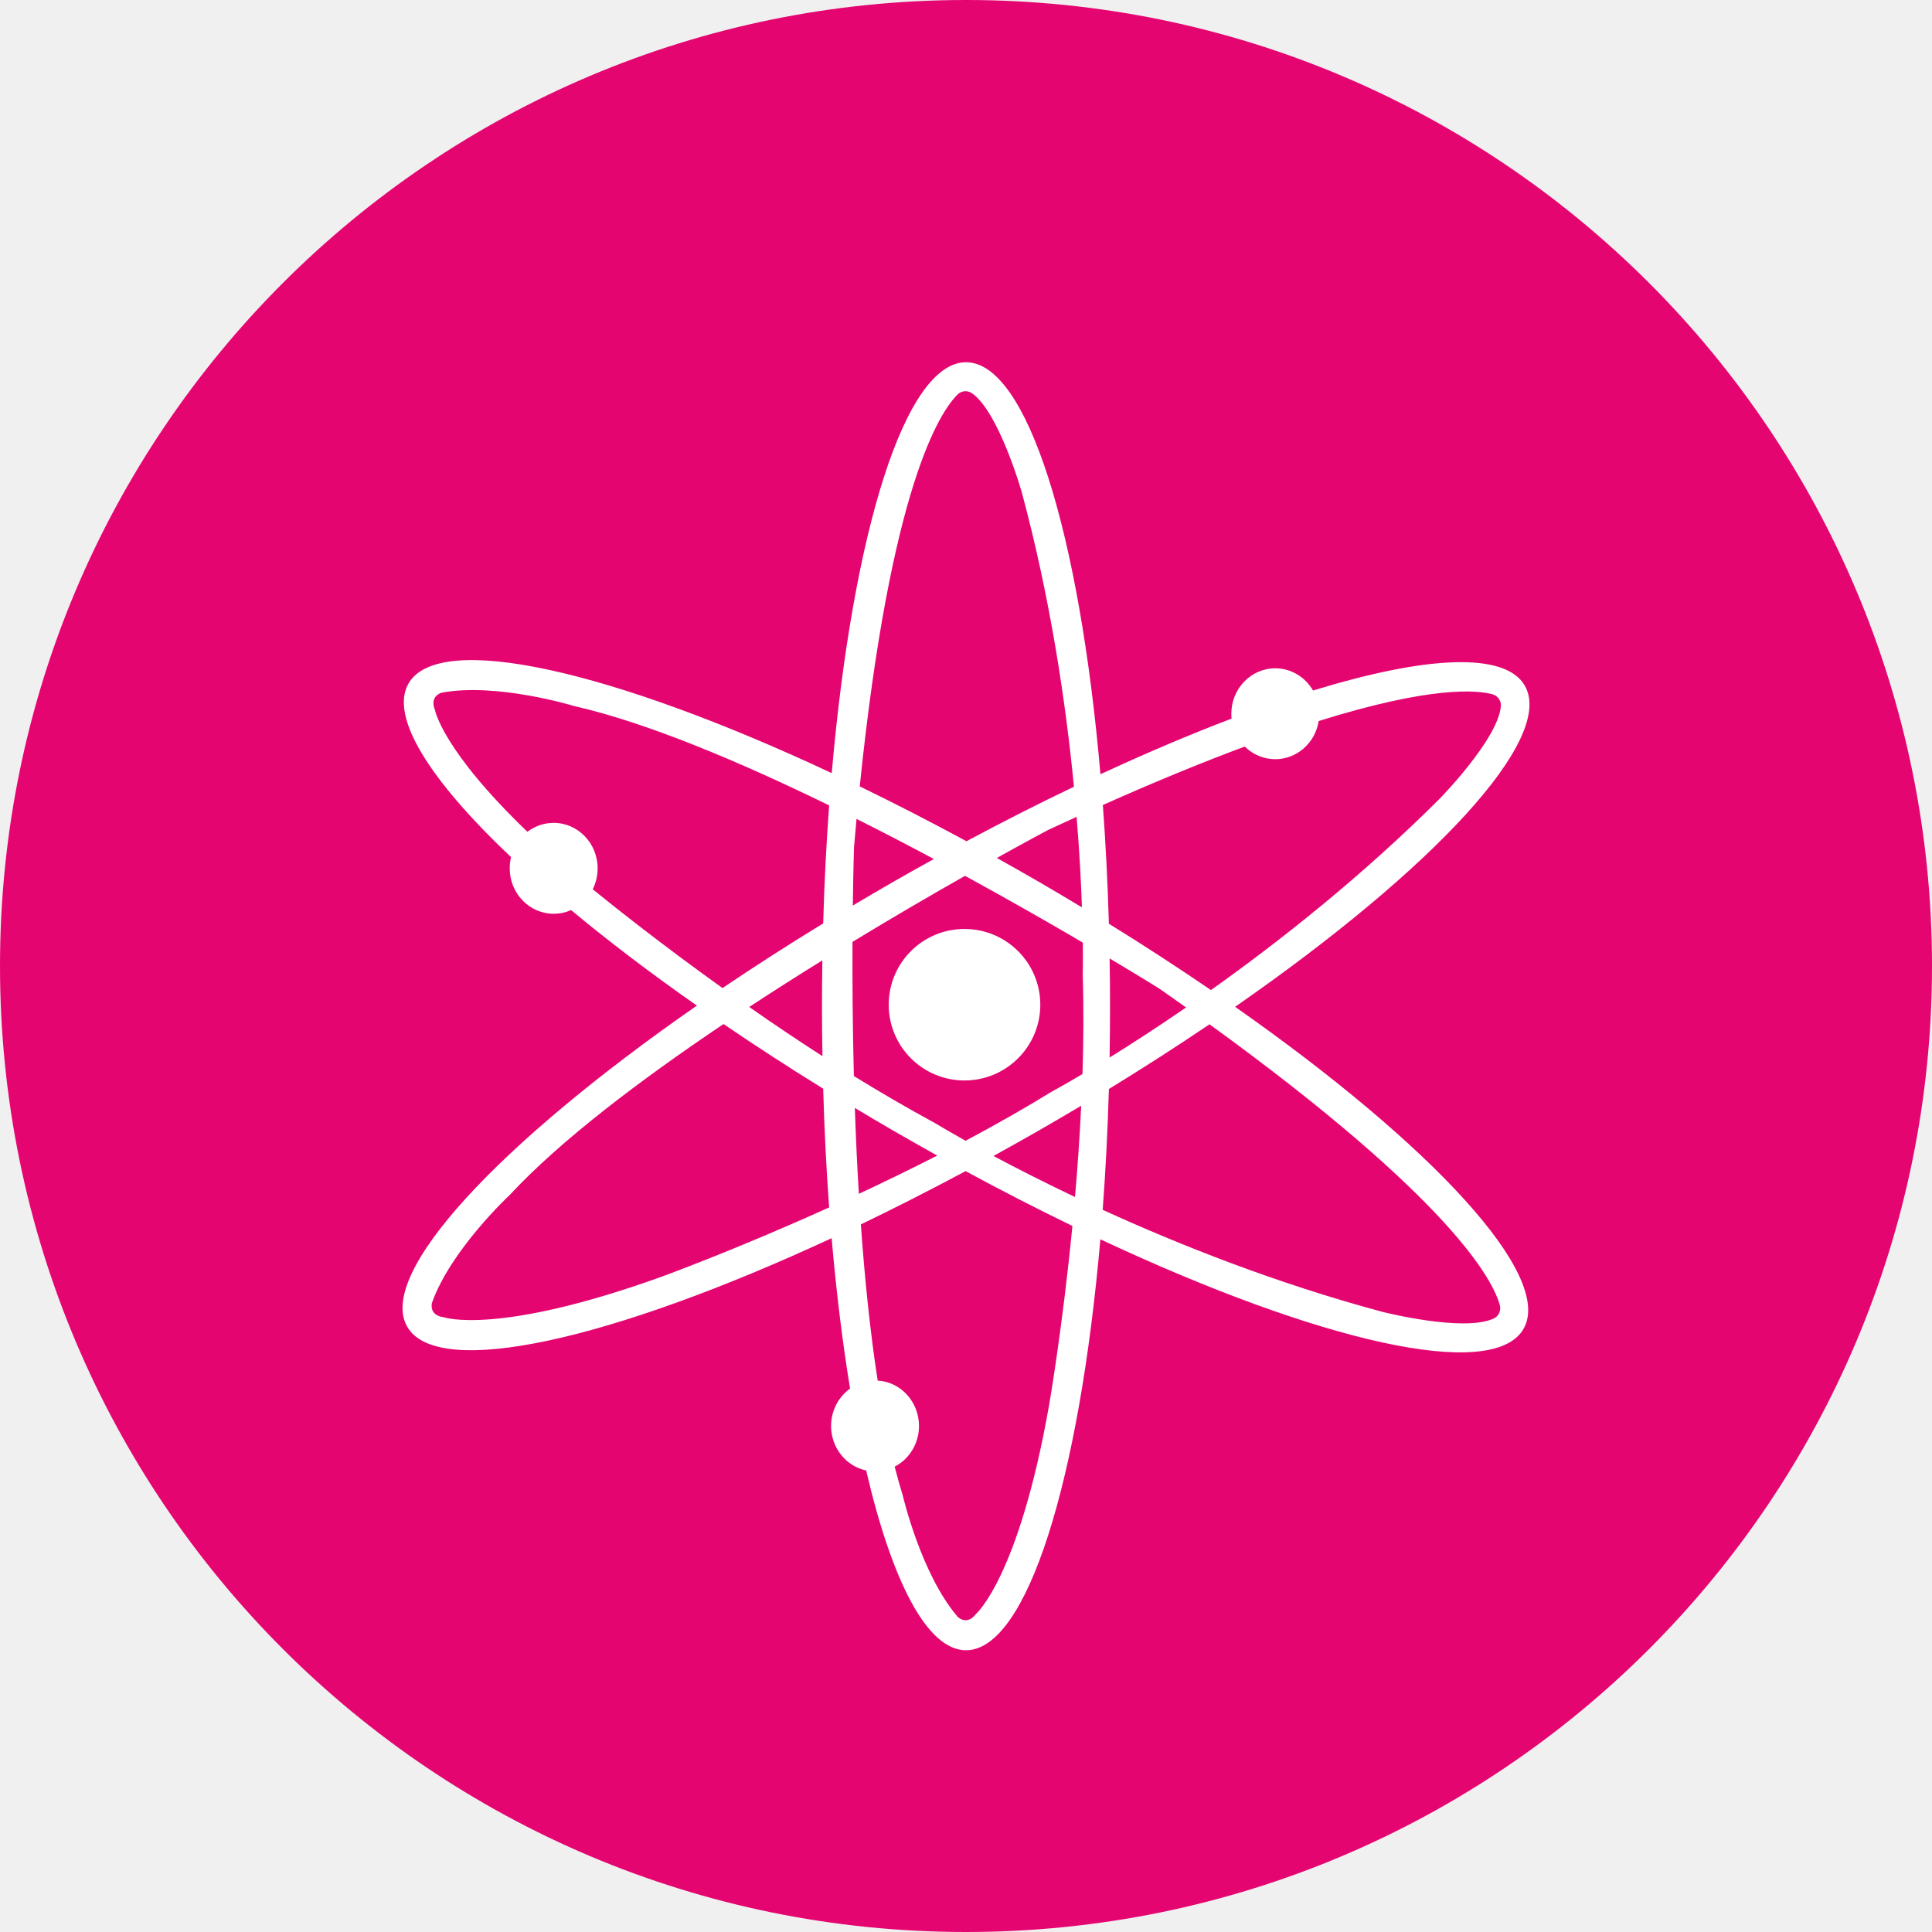
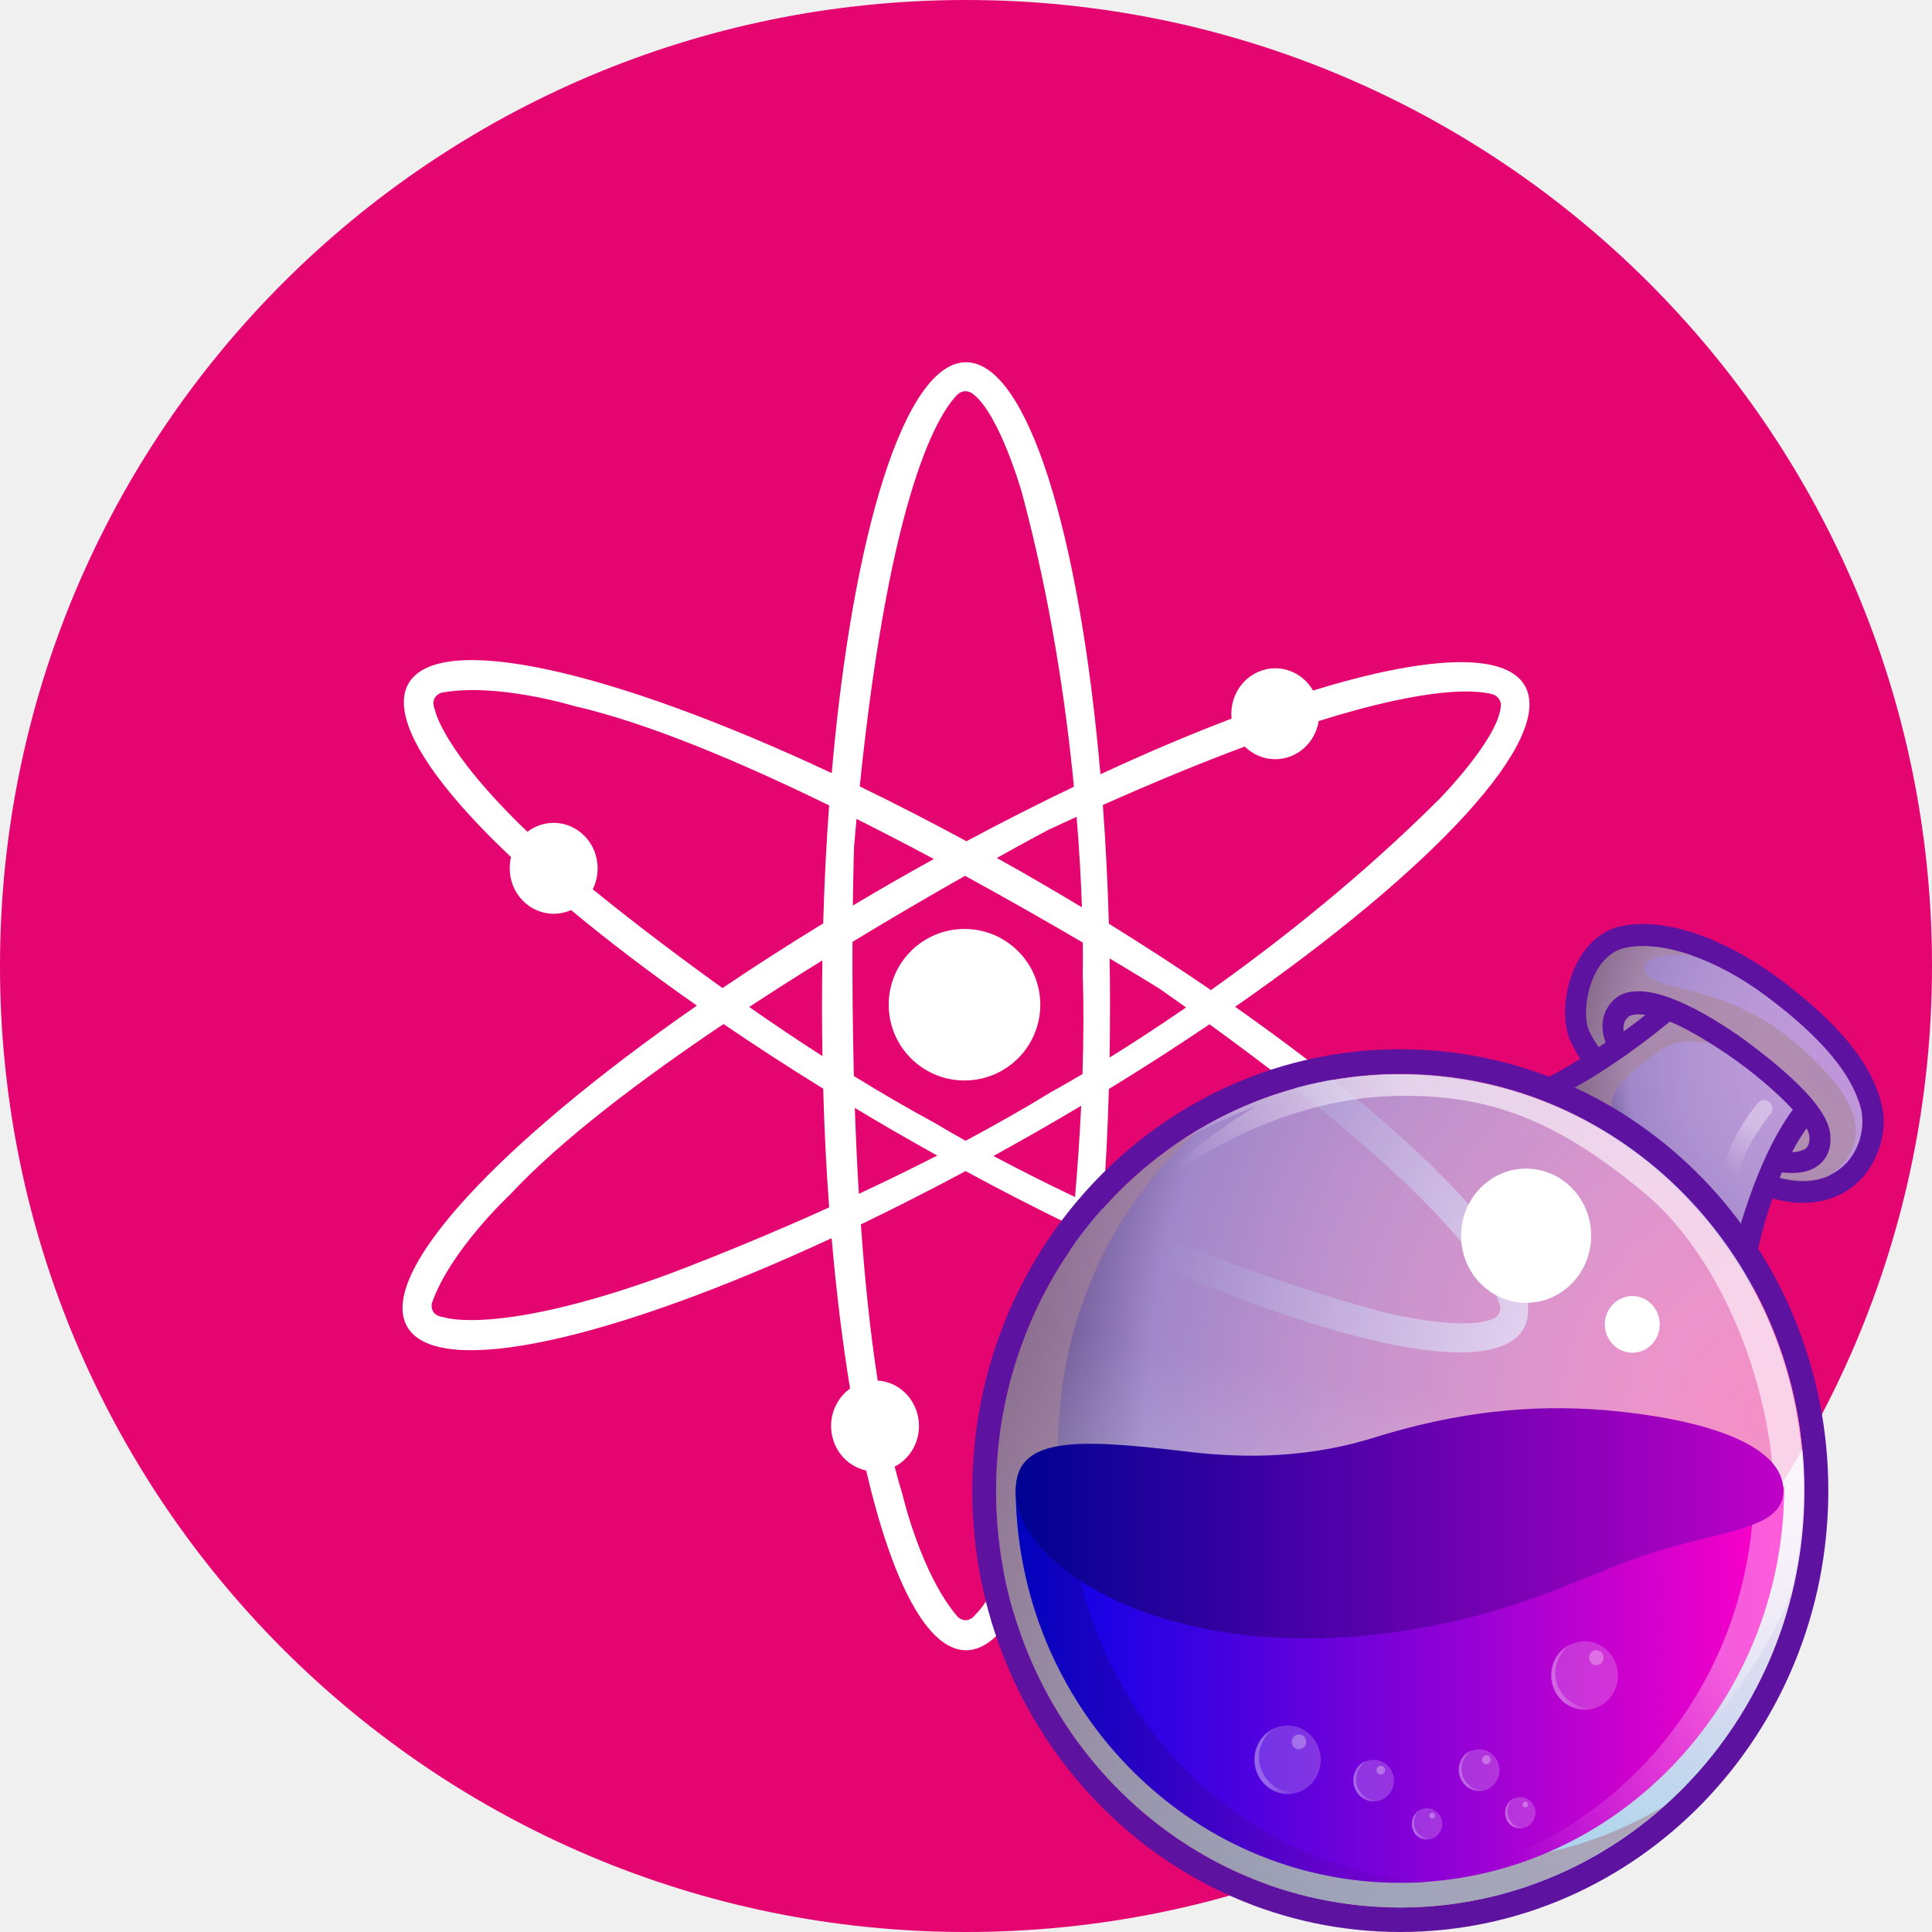
<svg xmlns="http://www.w3.org/2000/svg" width="24" height="24" viewBox="0 0 24 24" fill="none">
-   <circle cx="12" cy="12" r="12" fill="#E50571" />
+   <path d="M24 12C24 18.627 18.627 24 12 24C5.373 24 0 18.627 0 12C0 5.373 5.373 0 12 0C18.627 0 24 5.373 24 12Z" fill="#E50571" />
  <path d="M11.981 13.422C12.501 13.422 12.923 13.001 12.923 12.481C12.923 11.961 12.501 11.54 11.981 11.54C11.461 11.54 11.04 11.961 11.04 12.481C11.04 13.001 11.461 13.422 11.981 13.422Z" fill="white" />
-   <path fill-rule="evenodd" clip-rule="evenodd" d="M6.332 10.787C6.332 10.738 6.338 10.692 6.348 10.647C5.338 9.692 4.837 8.902 5.075 8.49C5.456 7.832 7.616 8.331 10.332 9.604C10.592 6.617 11.241 4.5 12 4.5C12.761 4.5 13.411 6.624 13.67 9.618C14.241 9.353 14.788 9.121 15.299 8.927C15.297 8.907 15.296 8.887 15.296 8.867C15.296 8.555 15.54 8.302 15.842 8.302C16.041 8.302 16.216 8.413 16.311 8.578C17.712 8.147 18.698 8.093 18.942 8.518C19.32 9.177 17.807 10.795 15.343 12.507C17.798 14.229 19.306 15.852 18.925 16.509C18.544 17.168 16.385 16.668 13.669 15.395C13.409 18.382 12.76 20.5 12 20.5C11.519 20.5 11.082 19.65 10.76 18.267C10.511 18.214 10.324 17.987 10.324 17.714C10.324 17.521 10.418 17.351 10.56 17.249C10.466 16.679 10.389 16.052 10.331 15.381C7.603 16.647 5.436 17.14 5.058 16.48C4.68 15.822 6.193 14.204 8.657 12.492C8.079 12.088 7.554 11.688 7.094 11.305C7.028 11.335 6.955 11.351 6.878 11.351C6.576 11.351 6.332 11.098 6.332 10.787ZM10.3 10.005C10.265 10.476 10.24 10.966 10.226 11.471C9.789 11.738 9.371 12.007 8.975 12.274C8.224 11.736 7.635 11.268 7.363 11.047C7.402 10.969 7.424 10.88 7.424 10.787C7.424 10.475 7.179 10.222 6.878 10.222C6.756 10.222 6.643 10.263 6.552 10.333C5.495 9.319 5.404 8.823 5.404 8.823L5.404 8.821C5.33 8.647 5.485 8.605 5.485 8.605C6.169 8.476 7.13 8.77 7.13 8.77C8.035 8.976 9.184 9.46 10.3 10.005ZM11.114 18.219C11.293 18.127 11.416 17.935 11.416 17.714C11.416 17.413 11.189 17.167 10.903 17.15C10.808 16.54 10.741 15.875 10.694 15.21C11.117 15.006 11.552 14.785 11.995 14.548C12.446 14.793 12.89 15.02 13.322 15.229C13.197 16.51 13.033 17.451 13.033 17.451C12.655 19.596 12.124 20.049 12.124 20.049C12.011 20.199 11.898 20.086 11.898 20.086C11.443 19.559 11.215 18.58 11.215 18.58C11.18 18.466 11.146 18.345 11.114 18.219ZM15.463 9.274C14.957 9.462 14.373 9.7 13.7 10C13.735 10.474 13.76 10.967 13.775 11.475C14.218 11.749 14.642 12.025 15.043 12.299C15.894 11.694 16.914 10.89 17.881 9.925C17.881 9.925 18.607 9.186 18.644 8.776C18.648 8.743 18.639 8.709 18.62 8.682C18.602 8.654 18.574 8.634 18.542 8.625C18.344 8.571 17.777 8.52 16.381 8.957C16.339 9.226 16.113 9.431 15.842 9.431C15.695 9.431 15.561 9.371 15.463 9.274ZM10.64 10.173C10.63 10.287 10.619 10.405 10.609 10.524C10.609 10.524 10.6 10.796 10.594 11.249C10.763 11.148 10.934 11.048 11.108 10.948C11.273 10.854 11.437 10.761 11.601 10.671C11.291 10.505 10.968 10.337 10.64 10.173ZM12.006 10.45C11.555 10.206 11.111 9.978 10.68 9.769C11.063 6.039 11.677 5.116 11.895 4.901C11.918 4.877 11.95 4.863 11.983 4.86C12.016 4.858 12.049 4.867 12.076 4.886C12.412 5.124 12.694 6.119 12.694 6.119C13.05 7.443 13.24 8.732 13.341 9.773C12.907 9.98 12.46 10.207 12.006 10.45ZM11.988 10.88C11.592 11.104 11.11 11.384 10.59 11.7C10.588 12.166 10.591 12.74 10.607 13.367C10.937 13.57 11.276 13.768 11.614 13.951C11.614 13.951 11.749 14.033 11.995 14.171C12.357 13.978 12.718 13.774 13.065 13.561C13.065 13.561 13.204 13.486 13.447 13.342C13.46 12.93 13.463 12.514 13.45 12.105C13.45 12.105 13.454 11.963 13.451 11.709C13.049 11.473 12.546 11.185 11.988 10.88ZM13.44 11.271C13.262 11.164 13.082 11.057 12.899 10.951C12.726 10.851 12.554 10.753 12.383 10.658C12.78 10.437 13.022 10.309 13.022 10.309C13.142 10.253 13.259 10.199 13.374 10.147C13.41 10.582 13.43 10.964 13.44 11.271ZM13.784 11.906C13.788 12.102 13.789 12.3 13.789 12.5C13.789 12.714 13.787 12.927 13.784 13.137C14.047 12.974 14.37 12.765 14.734 12.515C14.628 12.44 14.52 12.363 14.408 12.285C14.408 12.285 14.175 12.139 13.784 11.906ZM15.025 12.724C14.629 12.992 14.211 13.261 13.775 13.528C13.76 14.046 13.734 14.548 13.698 15.029C14.648 15.463 15.856 15.943 17.176 16.297C17.176 16.297 18.179 16.552 18.553 16.38C18.584 16.367 18.608 16.343 18.622 16.313C18.637 16.283 18.64 16.248 18.632 16.216C18.554 15.921 18.063 14.927 15.025 12.724ZM13.354 14.87C13.386 14.508 13.412 14.126 13.431 13.736C13.254 13.841 13.074 13.946 12.892 14.051C12.708 14.156 12.524 14.259 12.341 14.36C12.614 14.505 12.957 14.681 13.354 14.87ZM11.642 14.355C11.464 14.255 11.284 14.153 11.103 14.049C10.94 13.954 10.778 13.859 10.619 13.763C10.631 14.11 10.647 14.469 10.669 14.83C10.983 14.684 11.311 14.524 11.642 14.355ZM10.217 13.12C10.213 12.915 10.211 12.709 10.211 12.5C10.211 12.308 10.213 12.118 10.216 11.93C9.918 12.114 9.612 12.309 9.307 12.509C9.594 12.71 9.9 12.916 10.217 13.12ZM8.988 12.721C9.38 12.988 9.794 13.257 10.226 13.524C10.24 14.032 10.265 14.525 10.3 14.999C9.122 15.532 8.218 15.86 8.218 15.86C6.168 16.598 5.512 16.363 5.512 16.363C5.323 16.339 5.366 16.185 5.366 16.185C5.597 15.528 6.332 14.844 6.332 14.844C6.963 14.165 7.957 13.414 8.988 12.721Z" fill="white" />
+   <path fill-rule="evenodd" clip-rule="evenodd" d="M6.332 10.787C6.332 10.738 6.338 10.692 6.348 10.647C5.338 9.692 4.837 8.902 5.075 8.49C5.456 7.832 7.616 8.331 10.332 9.604C10.592 6.617 11.241 4.5 12 4.5C12.761 4.5 13.411 6.624 13.67 9.618C14.241 9.353 14.788 9.121 15.299 8.927C15.297 8.907 15.296 8.887 15.296 8.867C15.296 8.555 15.54 8.302 15.842 8.302C16.041 8.302 16.216 8.413 16.311 8.578C17.712 8.147 18.698 8.093 18.942 8.518C19.32 9.177 17.807 10.795 15.343 12.507C17.798 14.229 19.306 15.852 18.925 16.509C18.544 17.168 16.385 16.668 13.669 15.395C13.409 18.382 12.76 20.5 12 20.5C11.519 20.5 11.082 19.65 10.76 18.267C10.511 18.214 10.324 17.987 10.324 17.714C10.324 17.521 10.418 17.351 10.56 17.249C10.466 16.679 10.389 16.052 10.331 15.381C7.603 16.647 5.436 17.14 5.058 16.48C4.68 15.822 6.193 14.204 8.657 12.492C8.079 12.088 7.554 11.688 7.094 11.305C7.028 11.335 6.955 11.351 6.878 11.351C6.576 11.351 6.332 11.098 6.332 10.787ZM10.3 10.005C10.265 10.476 10.24 10.966 10.226 11.471C9.789 11.738 9.371 12.007 8.975 12.274C8.224 11.736 7.635 11.268 7.363 11.047C7.402 10.969 7.424 10.88 7.424 10.787C7.424 10.475 7.179 10.222 6.878 10.222C6.756 10.222 6.643 10.263 6.552 10.333C5.495 9.319 5.404 8.823 5.404 8.823L5.404 8.821C5.33 8.647 5.485 8.605 5.485 8.605C6.169 8.476 7.13 8.77 7.13 8.77C8.035 8.976 9.184 9.46 10.3 10.005ZM11.114 18.219C11.293 18.127 11.416 17.935 11.416 17.714C11.416 17.413 11.189 17.167 10.903 17.15C10.808 16.54 10.741 15.875 10.694 15.21C11.117 15.006 11.552 14.785 11.995 14.548C12.446 14.793 12.89 15.02 13.322 15.229C13.197 16.51 13.033 17.451 13.033 17.451C12.655 19.596 12.124 20.049 12.124 20.049C12.011 20.199 11.898 20.086 11.898 20.086C11.443 19.559 11.215 18.58 11.215 18.58C11.18 18.466 11.146 18.345 11.114 18.219ZM15.463 9.274C14.957 9.462 14.373 9.7 13.7 10C13.735 10.474 13.76 10.967 13.775 11.475C14.218 11.749 14.642 12.025 15.043 12.299C15.894 11.694 16.914 10.89 17.881 9.925C17.881 9.925 18.607 9.186 18.644 8.776C18.648 8.743 18.639 8.709 18.62 8.682C18.602 8.654 18.574 8.634 18.542 8.625C18.344 8.571 17.777 8.52 16.381 8.957C16.339 9.226 16.113 9.431 15.842 9.431C15.695 9.431 15.561 9.371 15.463 9.274ZM10.64 10.173C10.63 10.287 10.619 10.405 10.609 10.524C10.609 10.524 10.6 10.796 10.594 11.249C10.763 11.148 10.934 11.048 11.108 10.948C11.273 10.854 11.437 10.761 11.601 10.671C11.291 10.505 10.968 10.337 10.64 10.173ZM12.006 10.45C11.555 10.206 11.111 9.978 10.68 9.769C11.063 6.039 11.677 5.116 11.895 4.901C11.918 4.877 11.95 4.863 11.983 4.86C12.016 4.858 12.049 4.867 12.076 4.886C12.412 5.124 12.694 6.119 12.694 6.119C13.05 7.443 13.24 8.732 13.341 9.773C12.907 9.98 12.46 10.207 12.006 10.45ZM11.988 10.88C11.592 11.104 11.11 11.384 10.59 11.7C10.588 12.166 10.591 12.74 10.607 13.367C10.937 13.57 11.275 13.768 11.614 13.951C11.614 13.951 11.749 14.033 11.995 14.171C12.357 13.978 12.718 13.774 13.065 13.561C13.065 13.561 13.204 13.486 13.447 13.342C13.46 12.93 13.463 12.514 13.45 12.105C13.45 12.105 13.454 11.963 13.451 11.709C13.049 11.473 12.546 11.185 11.988 10.88ZM13.44 11.271C13.262 11.164 13.082 11.057 12.899 10.951C12.726 10.851 12.554 10.753 12.383 10.658C12.78 10.437 13.022 10.309 13.022 10.309C13.142 10.253 13.259 10.199 13.374 10.147C13.41 10.582 13.43 10.964 13.44 11.271ZM13.784 11.906C13.788 12.102 13.789 12.3 13.789 12.5C13.789 12.714 13.787 12.927 13.784 13.137C14.047 12.974 14.37 12.765 14.734 12.515C14.628 12.44 14.52 12.363 14.408 12.285C14.408 12.285 14.175 12.139 13.784 11.906ZM15.025 12.724C14.629 12.992 14.211 13.261 13.775 13.528C13.76 14.046 13.734 14.548 13.698 15.029C14.648 15.463 15.856 15.943 17.176 16.297C17.176 16.297 18.179 16.552 18.553 16.38C18.584 16.367 18.608 16.343 18.622 16.313C18.637 16.283 18.64 16.248 18.632 16.216C18.554 15.921 18.063 14.927 15.025 12.724ZM13.354 14.87C13.386 14.508 13.412 14.126 13.431 13.736C13.254 13.841 13.074 13.946 12.892 14.051C12.708 14.156 12.524 14.259 12.341 14.36C12.614 14.505 12.957 14.681 13.354 14.87ZM11.642 14.355C11.464 14.255 11.284 14.153 11.103 14.049C10.94 13.954 10.778 13.859 10.619 13.763C10.631 14.11 10.647 14.469 10.669 14.83C10.983 14.684 11.311 14.524 11.642 14.355ZM10.217 13.12C10.213 12.915 10.211 12.709 10.211 12.5C10.211 12.308 10.213 12.118 10.216 11.93C9.918 12.114 9.612 12.309 9.307 12.509C9.594 12.71 9.9 12.916 10.217 13.12ZM8.988 12.721C9.38 12.988 9.794 13.257 10.226 13.524C10.24 14.032 10.265 14.525 10.3 14.999C9.122 15.532 8.218 15.86 8.218 15.86C6.168 16.598 5.512 16.363 5.512 16.363C5.323 16.339 5.366 16.185 5.366 16.185C5.597 15.528 6.332 14.844 6.332 14.844C6.963 14.165 7.957 13.414 8.988 12.721Z" fill="white" />
+   <path d="M23.367 13.692C23.241 13.201 22.837 12.71 22.11 12.164C21.526 11.728 20.907 11.478 20.413 11.478C20.314 11.478 20.224 11.488 20.134 11.506C19.91 11.552 19.712 11.719 19.586 11.969C19.434 12.265 19.398 12.664 19.497 12.905C19.532 12.979 19.577 13.071 19.631 13.155C19.155 13.451 18.886 13.534 18.85 13.544C20.089 13.97 21.122 14.859 21.769 16.017L21.778 15.905C21.805 15.6 21.894 15.248 22.02 14.887C22.146 14.924 22.271 14.942 22.397 14.942C22.73 14.942 23.017 14.803 23.197 14.553C23.376 14.303 23.448 13.97 23.367 13.692Z" fill="#5E12A0" />
+   <path d="M22.074 14.618C22.891 14.85 23.223 14.201 23.116 13.766C22.999 13.331 22.622 12.886 21.957 12.386C21.293 11.886 20.619 11.682 20.188 11.775C19.757 11.867 19.631 12.543 19.739 12.803C19.784 12.905 19.883 13.053 20.017 13.22C19.847 13.34 19.685 13.432 19.55 13.516C20.377 13.896 21.095 14.488 21.634 15.229C21.697 14.979 21.787 14.757 21.867 14.562C21.93 14.572 22.002 14.59 22.074 14.618Z" fill="url(#paint0_radial_8744_22102)" />
+   <path d="M17.395 23.694C20.167 23.694 22.415 21.376 22.415 18.517C22.415 15.658 20.167 13.339 17.395 13.339C14.622 13.339 12.374 15.658 12.374 18.517C12.374 21.376 14.622 23.694 17.395 23.694Z" fill="url(#paint1_radial_8744_22102)" />
+   <path opacity="0.6" d="M22.703 13.34C22.021 12.599 21.446 12.404 20.754 12.247C20.215 12.117 20.359 11.802 21.015 11.867C20.701 11.756 20.404 11.728 20.189 11.774C19.757 11.867 19.632 12.543 19.739 12.802C19.784 12.904 19.883 13.053 20.018 13.219C19.775 13.386 19.569 13.506 19.398 13.599C19.479 13.636 19.578 13.682 19.695 13.747C20 13.914 20.332 14.192 20.332 14.192C19.829 13.747 19.937 13.543 20.629 13.043C20.844 12.886 21.239 12.904 21.608 13.099C21.976 13.293 22.407 13.784 22.407 13.784L21.994 14.599C22.021 14.608 22.047 14.618 22.075 14.627C22.335 14.701 22.541 14.683 22.703 14.618C22.892 14.497 23.386 14.09 22.703 13.34Z" fill="#A98698" />
+   <path d="M20.744 12.691C20.924 12.765 21.157 12.895 21.445 13.089C21.786 13.321 22.083 13.58 22.271 13.784C21.957 14.21 21.75 14.794 21.625 15.201C21.687 15.294 21.759 15.386 21.822 15.479C21.885 15.248 21.993 14.905 22.136 14.562C22.172 14.571 22.217 14.571 22.262 14.571C22.37 14.571 22.496 14.553 22.595 14.47C22.666 14.414 22.747 14.312 22.738 14.127C22.738 13.951 22.604 13.729 22.325 13.46C22.128 13.265 21.858 13.053 21.589 12.858C20.816 12.33 20.277 12.182 20.035 12.432C19.873 12.599 19.891 12.802 19.945 12.951C19.658 13.145 19.415 13.284 19.254 13.377C19.361 13.414 19.46 13.46 19.568 13.506C19.855 13.349 20.268 13.08 20.744 12.691ZM22.442 14.016C22.469 14.062 22.478 14.108 22.478 14.136C22.478 14.22 22.451 14.247 22.433 14.266C22.397 14.294 22.325 14.312 22.262 14.312C22.316 14.201 22.379 14.108 22.442 14.016ZM20.224 12.636C20.25 12.608 20.322 12.589 20.439 12.608C20.349 12.682 20.259 12.747 20.17 12.812C20.161 12.747 20.17 12.682 20.224 12.636Z" fill="#5E12A0" />
+   <path d="M17.395 13.034C14.458 13.034 12.078 15.488 12.078 18.517C12.078 21.546 14.458 24 17.395 24C20.332 24 22.712 21.546 22.712 18.517C22.712 15.488 20.323 13.034 17.395 13.034ZM17.395 23.694C14.62 23.694 12.375 21.379 12.375 18.517C12.375 15.655 14.62 13.34 17.395 13.34C20.17 13.34 22.415 15.655 22.415 18.517C22.415 21.379 20.161 23.694 17.395 23.694Z" fill="#5E12A0" />
+   <path opacity="0.6" d="M17.395 23.694C20.167 23.694 22.415 21.376 22.415 18.517C22.415 15.658 20.167 13.339 17.395 13.339C14.622 13.339 12.374 15.658 12.374 18.517C12.374 21.376 14.622 23.694 17.395 23.694Z" fill="url(#paint2_linear_8744_22102)" />
+   <path opacity="0.6" d="M17.359 23.064C14.62 22.611 12.761 19.953 13.21 17.128C13.407 15.877 14.018 14.812 14.88 14.043C13.623 14.794 12.689 16.1 12.438 17.693C11.998 20.517 13.857 23.176 16.587 23.629C18.113 23.889 19.586 23.398 20.673 22.435C19.712 23.009 18.544 23.259 17.359 23.064Z" fill="#A98698" />
+   <path opacity="0.6" d="M18.194 13.414C16.928 13.201 15.698 13.497 14.692 14.155C14.674 14.174 14.656 14.192 14.656 14.192C15.042 13.951 15.608 13.738 15.608 13.738C14.153 14.609 13.704 15.6 13.704 15.6C14.27 14.47 15.931 13.673 17.233 13.618C18.535 13.562 19.389 13.96 20.43 14.822C21.472 15.693 22.101 17.471 22.038 18.878C21.984 20.286 21.266 21.425 21.266 21.425C21.759 20.768 22.056 20.286 22.244 19.795C22.28 19.647 22.316 19.499 22.334 19.342C22.783 16.526 20.933 13.868 18.194 13.414Z" fill="url(#paint3_linear_8744_22102)" />
+   <path d="M22.163 18.47C22.163 21.184 20.026 23.388 17.394 23.388C14.763 23.388 12.617 21.184 12.617 18.47H22.163Z" fill="url(#paint4_linear_8744_22102)" />
+   <g opacity="0.6">
+     <path opacity="0.6" d="M21.786 18.471C21.786 21.12 19.757 23.287 17.206 23.389C17.269 23.389 17.332 23.389 17.395 23.389C20.026 23.389 22.163 21.184 22.163 18.471H21.786Z" fill="url(#paint5_linear_8744_22102)" />
+   </g>
+   <g opacity="0.7">
+     <path opacity="0.7" d="M13.292 18.471H12.618C12.618 21.184 14.756 23.389 17.387 23.389C17.504 23.389 17.611 23.389 17.719 23.38C15.249 23.194 13.292 21.064 13.292 18.471Z" fill="url(#paint6_linear_8744_22102)" />
+   </g>
+   <path d="M22.154 18.517C22.154 17.952 21.202 17.628 19.936 17.517C19.02 17.443 18.095 17.535 17.035 17.869C16.119 18.147 15.293 18.101 14.691 18.026C13.353 17.869 12.617 17.85 12.617 18.517C12.617 19.48 14.52 20.684 17.376 20.268C18.822 20.055 19.567 19.619 20.421 19.323C21.346 19.008 22.154 19.017 22.154 18.517Z" fill="url(#paint7_linear_8744_22102)" />
+   <path d="M18.958 16.184C19.404 16.184 19.766 15.811 19.766 15.35C19.766 14.89 19.404 14.517 18.958 14.517C18.512 14.517 18.15 14.89 18.15 15.35C18.15 15.811 18.512 16.184 18.958 16.184Z" fill="white" />
+   <path d="M20.277 16.804C20.466 16.804 20.618 16.646 20.618 16.452C20.618 16.258 20.466 16.1 20.277 16.1C20.089 16.1 19.936 16.258 19.936 16.452C19.936 16.646 20.089 16.804 20.277 16.804Z" fill="white" />
+   <g opacity="0.6">
+     <path opacity="0.6" d="M21.498 14.683C21.489 14.683 21.48 14.683 21.48 14.683C21.426 14.674 21.39 14.618 21.399 14.553C21.48 14.127 21.821 13.72 21.839 13.701C21.875 13.655 21.947 13.655 21.982 13.692C22.027 13.729 22.027 13.803 21.991 13.84C21.982 13.85 21.668 14.229 21.596 14.6C21.587 14.655 21.543 14.683 21.498 14.683Z" fill="url(#paint8_linear_8744_22102)" />
+   </g>
+   <path opacity="0.2" d="M17.064 22.379C17.203 22.379 17.316 22.263 17.316 22.12C17.316 21.977 17.203 21.861 17.064 21.861C16.925 21.861 16.813 21.977 16.813 22.12C16.813 22.263 16.925 22.379 17.064 22.379Z" fill="white" />
+   <g opacity="0.4">
+     <path opacity="0.6" d="M16.921 22.289C16.822 22.187 16.822 22.02 16.921 21.918C16.939 21.9 16.957 21.891 16.975 21.872C16.939 21.881 16.912 21.9 16.885 21.928C16.786 22.029 16.786 22.196 16.885 22.298C16.966 22.381 17.091 22.4 17.19 22.344C17.1 22.381 16.993 22.363 16.921 22.289Z" fill="url(#paint9_linear_8744_22102)" />
+   </g>
+   <path opacity="0.3" d="M17.152 22.045C17.182 22.045 17.206 22.02 17.206 21.99C17.206 21.959 17.182 21.935 17.152 21.935C17.123 21.935 17.099 21.959 17.099 21.99C17.099 22.02 17.123 22.045 17.152 22.045Z" fill="white" />
+   <path opacity="0.2" d="M18.375 22.25C18.514 22.25 18.627 22.134 18.627 21.991C18.627 21.848 18.514 21.731 18.375 21.731C18.237 21.731 18.124 21.848 18.124 21.991C18.124 22.134 18.237 22.25 18.375 22.25Z" fill="white" />
+   <g opacity="0.4">
+     <path opacity="0.6" d="M18.23 22.158C18.131 22.056 18.131 21.89 18.23 21.788C18.248 21.769 18.266 21.76 18.284 21.742C18.248 21.751 18.221 21.769 18.194 21.797C18.095 21.899 18.095 22.066 18.194 22.168C18.275 22.251 18.4 22.27 18.499 22.214C18.409 22.251 18.302 22.232 18.23 22.158Z" fill="url(#paint10_linear_8744_22102)" />
+   </g>
+   <path opacity="0.3" d="M18.464 21.915C18.494 21.915 18.518 21.89 18.518 21.86C18.518 21.829 18.494 21.805 18.464 21.805C18.434 21.805 18.41 21.829 18.41 21.86C18.41 21.89 18.434 21.915 18.464 21.915Z" fill="white" />
+   <path opacity="0.2" d="M17.728 22.852C17.832 22.852 17.916 22.765 17.916 22.657C17.916 22.55 17.832 22.463 17.728 22.463C17.623 22.463 17.539 22.55 17.539 22.657C17.539 22.765 17.623 22.852 17.728 22.852Z" fill="white" />
+   <g opacity="0.4">
+     <path opacity="0.6" d="M17.619 22.779C17.547 22.705 17.547 22.575 17.619 22.501C17.628 22.492 17.646 22.483 17.655 22.474C17.628 22.483 17.61 22.501 17.592 22.52C17.52 22.594 17.52 22.724 17.592 22.798C17.655 22.863 17.745 22.872 17.825 22.826C17.754 22.853 17.673 22.835 17.619 22.779Z" fill="url(#paint11_linear_8744_22102)" />
+   </g>
+   <path opacity="0.3" d="M17.79 22.592C17.81 22.592 17.826 22.575 17.826 22.555C17.826 22.535 17.81 22.518 17.79 22.518C17.77 22.518 17.754 22.535 17.754 22.555C17.754 22.575 17.77 22.592 17.79 22.592Z" fill="white" />
+   <path opacity="0.2" d="M18.885 22.713C18.989 22.713 19.074 22.626 19.074 22.518C19.074 22.411 18.989 22.324 18.885 22.324C18.781 22.324 18.697 22.411 18.697 22.518C18.697 22.626 18.781 22.713 18.885 22.713Z" fill="white" />
+   <g opacity="0.4">
+     <path opacity="0.6" d="M18.779 22.641C18.707 22.567 18.707 22.437 18.779 22.363C18.788 22.354 18.806 22.344 18.815 22.335C18.788 22.344 18.77 22.363 18.752 22.381C18.68 22.455 18.68 22.585 18.752 22.659C18.815 22.724 18.905 22.733 18.986 22.687C18.914 22.715 18.833 22.696 18.779 22.641Z" fill="url(#paint12_linear_8744_22102)" />
+   </g>
+   <path opacity="0.3" d="M18.948 22.453C18.968 22.453 18.984 22.437 18.984 22.416C18.984 22.396 18.968 22.38 18.948 22.38C18.928 22.38 18.912 22.396 18.912 22.416C18.912 22.437 18.928 22.453 18.948 22.453Z" fill="white" />
+   <path opacity="0.2" d="M15.994 22.287C16.222 22.287 16.407 22.096 16.407 21.861C16.407 21.626 16.222 21.435 15.994 21.435C15.765 21.435 15.581 21.626 15.581 21.861C15.581 22.096 15.765 22.287 15.994 22.287Z" fill="white" />
+   <g opacity="0.4">
+     <path opacity="0.6" d="M15.761 22.129C15.599 21.962 15.599 21.694 15.761 21.527C15.788 21.499 15.815 21.481 15.851 21.462C15.797 21.481 15.752 21.518 15.707 21.555C15.545 21.721 15.545 21.99 15.707 22.157C15.842 22.296 16.048 22.323 16.21 22.222C16.057 22.287 15.877 22.259 15.761 22.129Z" fill="url(#paint13_linear_8744_22102)" />
+   </g>
+   <path opacity="0.3" d="M16.136 21.731C16.186 21.731 16.226 21.689 16.226 21.638C16.226 21.587 16.186 21.546 16.136 21.546C16.087 21.546 16.047 21.587 16.047 21.638C16.047 21.689 16.087 21.731 16.136 21.731Z" fill="white" />
+   <path opacity="0.2" d="M19.686 21.24C19.914 21.24 20.099 21.049 20.099 20.814C20.099 20.579 19.914 20.388 19.686 20.388C19.458 20.388 19.273 20.579 19.273 20.814C19.273 21.049 19.458 21.24 19.686 21.24Z" fill="white" />
+   <g opacity="0.4">
+     <path opacity="0.6" d="M19.442 21.083C19.28 20.916 19.28 20.648 19.442 20.481C19.469 20.453 19.496 20.435 19.532 20.416C19.478 20.435 19.433 20.472 19.388 20.509C19.227 20.675 19.227 20.944 19.388 21.111C19.523 21.25 19.729 21.277 19.891 21.176C19.738 21.241 19.568 21.213 19.442 21.083Z" fill="url(#paint14_linear_8744_22102)" />
+   </g>
+   <path opacity="0.3" d="M19.83 20.685C19.88 20.685 19.92 20.643 19.92 20.592C19.92 20.541 19.88 20.499 19.83 20.499C19.78 20.499 19.74 20.541 19.74 20.592C19.74 20.643 19.78 20.685 19.83 20.685Z" fill="white" />
+   <defs>
+     <radialGradient id="paint0_radial_8744_22102" cx="0" cy="0" r="1" gradientUnits="userSpaceOnUse" gradientTransform="translate(22.9518 13.1824) scale(4.01388 4.13951)">
+       <stop stop-color="#FFEAFF" stop-opacity="0.6" />
+       <stop offset="0.681" stop-color="#A087C9" />
+       <stop offset="1" stop-color="#10002F" />
+     </radialGradient>
+     <radialGradient id="paint1_radial_8744_22102" cx="0" cy="0" r="1" gradientUnits="userSpaceOnUse" gradientTransform="translate(21.901 17.5974) scale(11.2414 12.33)">
+       <stop stop-color="#FFEAFF" stop-opacity="0.6" />
+       <stop offset="0.681" stop-color="#A087C9" />
+       <stop offset="1" stop-color="#10002F" />
+     </radialGradient>
+     <linearGradient id="paint2_linear_8744_22102" x1="16.589" y1="23.621" x2="18.294" y2="13.421" gradientUnits="userSpaceOnUse">
+       <stop stop-color="#81FFFF" />
+       <stop offset="0.62" stop-color="white" stop-opacity="0" />
+     </linearGradient>
+     <linearGradient id="paint3_linear_8744_22102" x1="20.933" y1="15.001" x2="16.665" y2="18.798" gradientUnits="userSpaceOnUse">
+       <stop offset="0.289" stop-color="white" />
+       <stop offset="0.78" stop-color="white" stop-opacity="0" />
+     </linearGradient>
+     <linearGradient id="paint4_linear_8744_22102" x1="12.62" y1="20.926" x2="22.161" y2="20.926" gradientUnits="userSpaceOnUse">
+       <stop stop-color="#0002E9" />
+       <stop offset="0.995" stop-color="#FF00C7" />
+     </linearGradient>
+     <linearGradient id="paint5_linear_8744_22102" x1="22.613" y1="18.902" x2="17.269" y2="23.799" gradientUnits="userSpaceOnUse">
+       <stop offset="0.289" stop-color="white" />
+       <stop offset="0.78" stop-color="white" stop-opacity="0" />
+     </linearGradient>
+     <linearGradient id="paint6_linear_8744_22102" x1="12.622" y1="20.927" x2="17.726" y2="20.927" gradientUnits="userSpaceOnUse">
+       <stop stop-color="#000292" />
+       <stop offset="0.995" stop-color="#7D00C7" />
+     </linearGradient>
+     <linearGradient id="paint7_linear_8744_22102" x1="12.627" y1="18.926" x2="22.154" y2="18.926" gradientUnits="userSpaceOnUse">
+       <stop stop-color="#000292" />
+       <stop offset="0.995" stop-color="#BE00C7" />
+     </linearGradient>
+     <linearGradient id="paint8_linear_8744_22102" x1="21.997" y1="13.656" x2="21.281" y2="14.784" gradientUnits="userSpaceOnUse">
+       <stop offset="0.289" stop-color="white" />
+       <stop offset="0.78" stop-color="white" stop-opacity="0" />
+     </linearGradient>
+     <linearGradient id="paint9_linear_8744_22102" x1="16.811" y1="22.13" x2="17.19" y2="22.13" gradientUnits="userSpaceOnUse">
+       <stop offset="0.289" stop-color="white" />
+       <stop offset="0.78" stop-color="white" stop-opacity="0" />
+     </linearGradient>
+     <linearGradient id="paint10_linear_8744_22102" x1="18.119" y1="21.998" x2="18.498" y2="21.998" gradientUnits="userSpaceOnUse">
+       <stop offset="0.289" stop-color="white" />
+       <stop offset="0.78" stop-color="white" stop-opacity="0" />
+     </linearGradient>
+     <linearGradient id="paint11_linear_8744_22102" x1="17.533" y1="22.661" x2="17.818" y2="22.661" gradientUnits="userSpaceOnUse">
+       <stop offset="0.289" stop-color="white" />
+       <stop offset="0.78" stop-color="white" stop-opacity="0" />
+     </linearGradient>
+     <linearGradient id="paint12_linear_8744_22102" x1="18.694" y1="22.522" x2="18.979" y2="22.522" gradientUnits="userSpaceOnUse">
+       <stop offset="0.289" stop-color="white" />
+       <stop offset="0.78" stop-color="white" stop-opacity="0" />
+     </linearGradient>
+     <linearGradient id="paint13_linear_8744_22102" x1="15.582" y1="21.871" x2="16.202" y2="21.871" gradientUnits="userSpaceOnUse">
+       <stop offset="0.289" stop-color="white" />
+       <stop offset="0.78" stop-color="white" stop-opacity="0" />
+     </linearGradient>
+     <linearGradient id="paint14_linear_8744_22102" x1="19.266" y1="20.825" x2="19.887" y2="20.825" gradientUnits="userSpaceOnUse">
+       <stop offset="0.289" stop-color="white" />
+       <stop offset="0.78" stop-color="white" stop-opacity="0" />
+     </linearGradient>
+   </defs>
</svg>
